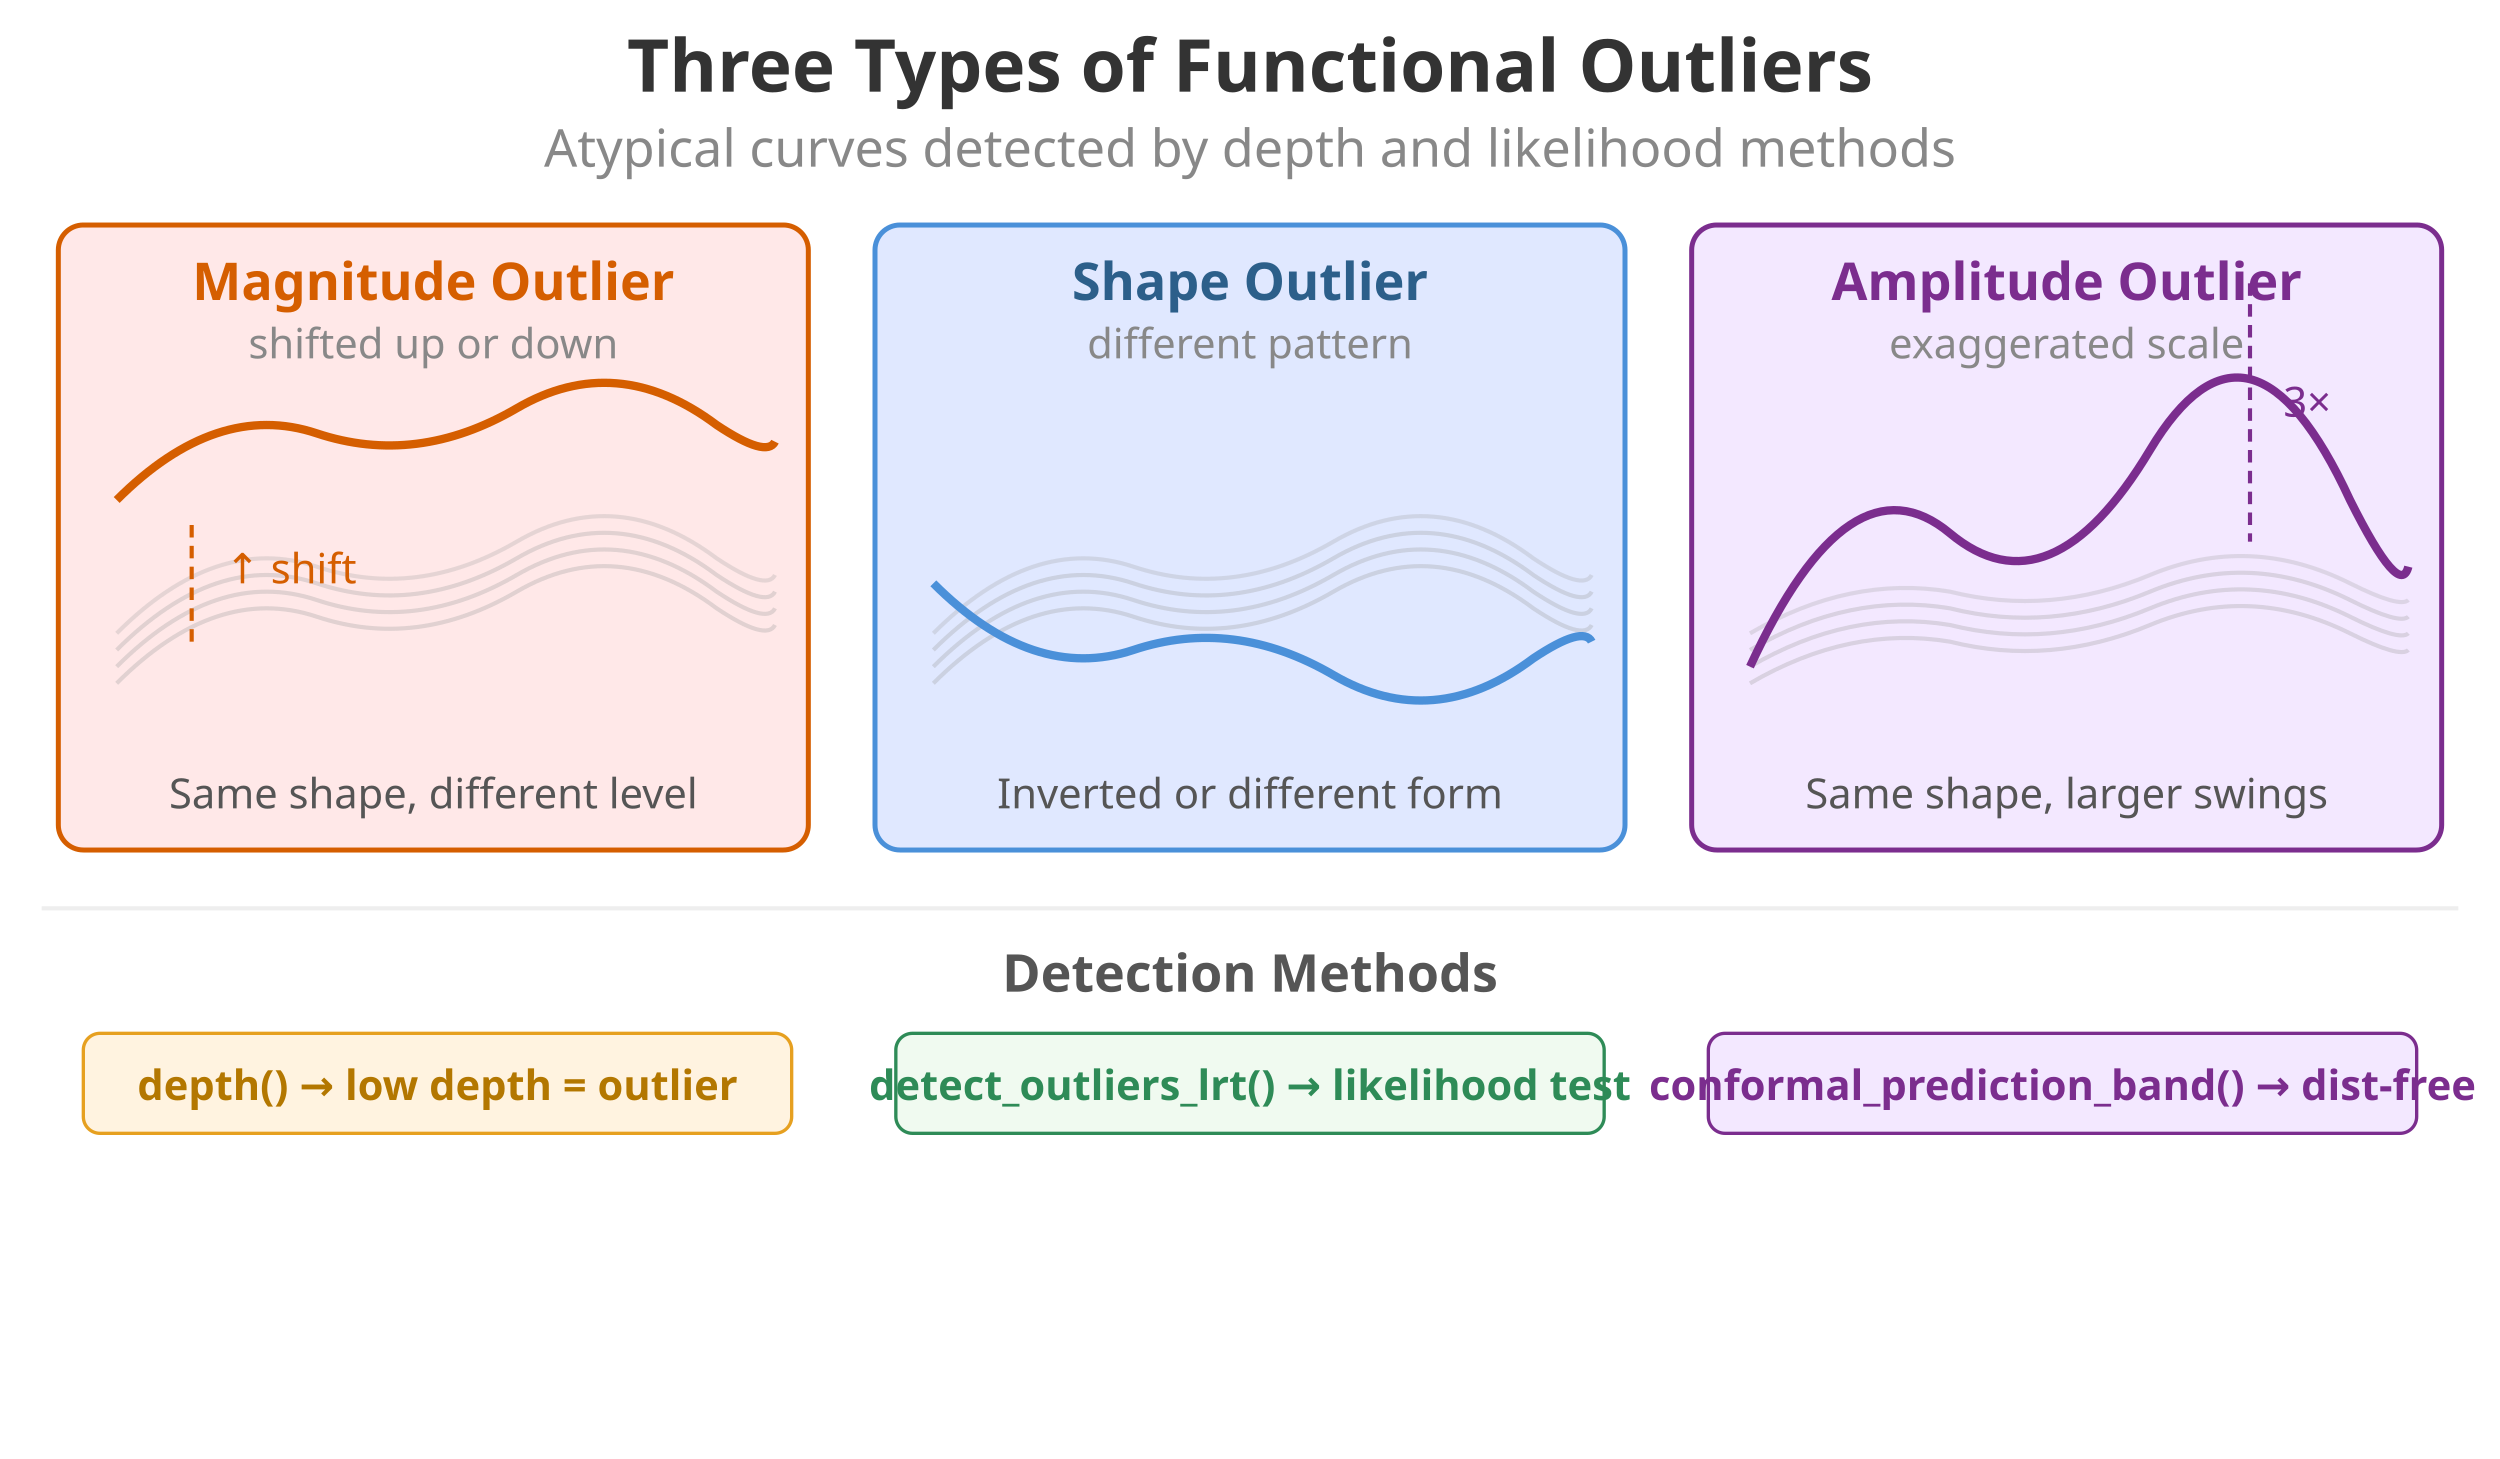
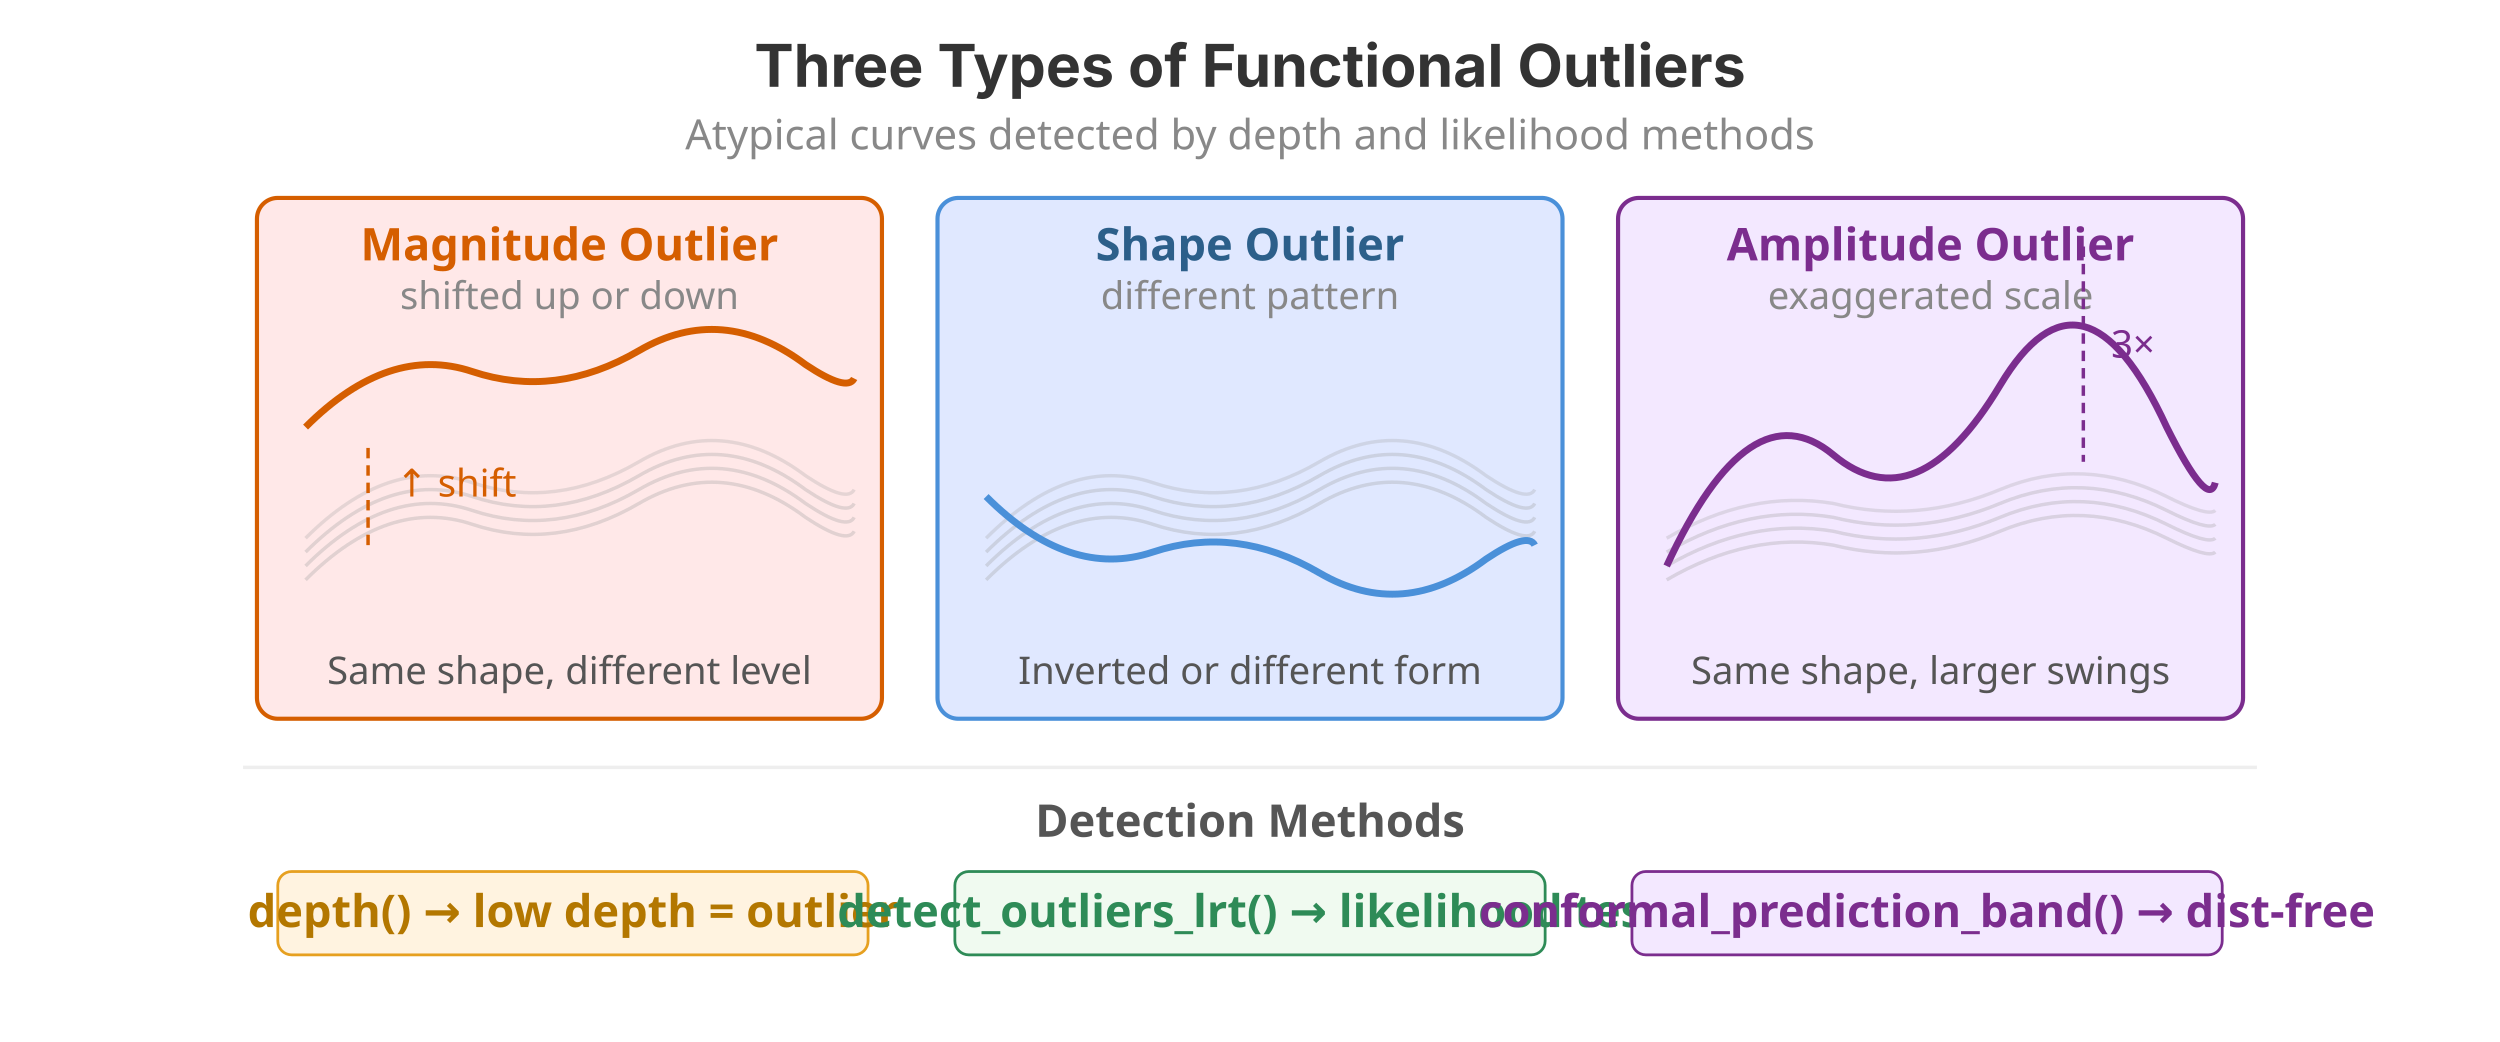
- <svg xmlns="http://www.w3.org/2000/svg" viewBox="0 0 600 350" fill="none" font-family="'Segoe UI', system-ui, sans-serif">
-   <text x="300" y="22" text-anchor="middle" font-size="17.5" font-weight="bold" fill="#333">Three Types of Functional Outliers</text>
-   <text x="300" y="40" text-anchor="middle" font-size="12.5" fill="#888">Atypical curves detected by depth and likelihood methods</text>
-   <rect x="14" y="54" width="180" height="150" rx="6" fill="#FFE8E8" stroke="#D55E00" stroke-width="1.2" />
-   <text x="104" y="72" text-anchor="middle" font-size="12.5" font-weight="bold" fill="#D55E00">Magnitude Outlier</text>
-   <text x="104" y="86" text-anchor="middle" font-size="10" fill="#888">shifted up or down</text>
-   <path d="M28 156 Q52 132 76 140 Q100 148 124 134 Q148 120 172 138 Q184 146 186 142" stroke="#999" stroke-width="1" fill="none" opacity="0.3" />
-   <path d="M28 160 Q52 136 76 144 Q100 152 124 138 Q148 124 172 142 Q184 150 186 146" stroke="#999" stroke-width="1" fill="none" opacity="0.3" />
-   <path d="M28 164 Q52 140 76 148 Q100 156 124 142 Q148 128 172 146 Q184 154 186 150" stroke="#999" stroke-width="1" fill="none" opacity="0.3" />
-   <path d="M28 152 Q52 128 76 136 Q100 144 124 130 Q148 116 172 134 Q184 142 186 138" stroke="#999" stroke-width="1" fill="none" opacity="0.25" />
-   <path d="M28 120 Q52 96 76 104 Q100 112 124 98 Q148 84 172 102 Q184 110 186 106" stroke="#D55E00" stroke-width="2" fill="none" />
-   <line x1="46" y1="154" x2="46" y2="124" stroke="#D55E00" stroke-width="1" stroke-dasharray="3,2" />
-   <text x="54" y="140" font-size="10" fill="#D55E00">↑ shift</text>
-   <text x="104" y="194" text-anchor="middle" font-size="10" fill="#555">Same shape, different level</text>
-   <rect x="210" y="54" width="180" height="150" rx="6" fill="#E0E8FF" stroke="#4A90D9" stroke-width="1.2" />
-   <text x="300" y="72" text-anchor="middle" font-size="12.5" font-weight="bold" fill="#2C5F8A">Shape Outlier</text>
-   <text x="300" y="86" text-anchor="middle" font-size="10" fill="#888">different pattern</text>
-   <path d="M224 156 Q248 132 272 140 Q296 148 320 134 Q344 120 368 138 Q380 146 382 142" stroke="#999" stroke-width="1" fill="none" opacity="0.3" />
-   <path d="M224 160 Q248 136 272 144 Q296 152 320 138 Q344 124 368 142 Q380 150 382 146" stroke="#999" stroke-width="1" fill="none" opacity="0.3" />
-   <path d="M224 164 Q248 140 272 148 Q296 156 320 142 Q344 128 368 146 Q380 154 382 150" stroke="#999" stroke-width="1" fill="none" opacity="0.3" />
-   <path d="M224 152 Q248 128 272 136 Q296 144 320 130 Q344 116 368 134 Q380 142 382 138" stroke="#999" stroke-width="1" fill="none" opacity="0.25" />
-   <path d="M224 140 Q248 164 272 156 Q296 148 320 162 Q344 176 368 158 Q380 150 382 154" stroke="#4A90D9" stroke-width="2" fill="none" />
-   <text x="300" y="194" text-anchor="middle" font-size="10" fill="#555">Inverted or different form</text>
-   <rect x="406" y="54" width="180" height="150" rx="6" fill="#F3E8FF" stroke="#7B2D8E" stroke-width="1.2" />
-   <text x="496" y="72" text-anchor="middle" font-size="12.5" font-weight="bold" fill="#7B2D8E">Amplitude Outlier</text>
-   <text x="496" y="86" text-anchor="middle" font-size="10" fill="#888">exaggerated scale</text>
-   <path d="M420 156 Q444 142 468 146 Q492 152 516 142 Q540 132 564 144 Q576 150 578 148" stroke="#999" stroke-width="1" fill="none" opacity="0.3" />
-   <path d="M420 160 Q444 146 468 150 Q492 156 516 146 Q540 136 564 148 Q576 154 578 152" stroke="#999" stroke-width="1" fill="none" opacity="0.3" />
-   <path d="M420 164 Q444 150 468 154 Q492 160 516 150 Q540 140 564 152 Q576 158 578 156" stroke="#999" stroke-width="1" fill="none" opacity="0.3" />
-   <path d="M420 152 Q444 138 468 142 Q492 148 516 138 Q540 128 564 140 Q576 146 578 144" stroke="#999" stroke-width="1" fill="none" opacity="0.25" />
-   <path d="M420 160 Q444 108 468 128 Q492 148 516 108 Q540 68 564 120 Q576 144 578 136" stroke="#7B2D8E" stroke-width="2" fill="none" />
-   <line x1="540" y1="68" x2="540" y2="130" stroke="#7B2D8E" stroke-width="1" stroke-dasharray="3,2" />
-   <text x="548" y="100" font-size="10" fill="#7B2D8E">3×</text>
-   <text x="496" y="194" text-anchor="middle" font-size="10" fill="#555">Same shape, larger swings</text>
-   <line x1="10" y1="218" x2="590" y2="218" stroke="#eee" stroke-width="1" />
-   <text x="300" y="238" text-anchor="middle" font-size="12.5" font-weight="bold" fill="#555">Detection Methods</text>
-   <rect x="20" y="248" width="170" height="24" rx="4" fill="#FFF3E0" stroke="#E6A020" stroke-width="0.8" />
-   <text x="105" y="264" text-anchor="middle" font-size="10" fill="#B37700" font-weight="bold">depth() → low depth = outlier</text>
-   <rect x="215" y="248" width="170" height="24" rx="4" fill="#F0FAF0" stroke="#2E8B57" stroke-width="0.8" />
-   <text x="300" y="264" text-anchor="middle" font-size="10" fill="#2E8B57" font-weight="bold">detect_outliers_lrt() → likelihood test</text>
-   <rect x="410" y="248" width="170" height="24" rx="4" fill="#F3E8FF" stroke="#7B2D8E" stroke-width="0.8" />
-   <text x="495" y="264" text-anchor="middle" font-size="10" fill="#7B2D8E" font-weight="bold">conformal_prediction_band() → dist-free</text>
+ <svg xmlns="http://www.w3.org/2000/svg" viewBox="0 0 720 300" fill="none" role="img" aria-label="Three Types of Functional Outliers">
+   <style>
+     .ttl{font:700 17px system-ui,-apple-system,sans-serif;fill:#1a1a2e}
+     .sub{font:400 12px system-ui,sans-serif;fill:#6c757d}
+     .lab{font:700 13px system-ui,sans-serif}
+     .sm{font:400 11px system-ui,sans-serif;fill:#495057}
+     .mono{font:600 12px ui-monospace,monospace}
+   </style>
+   <g transform="translate(60,3)">
+     <text class="ttl" x="300" y="22" text-anchor="middle" font-size="17.5" style="fill:#333">Three Types of Functional Outliers</text>
+     <text class="sub" x="300" y="40" text-anchor="middle" font-size="12.5" style="fill:#888">Atypical curves detected by depth and likelihood methods</text>
+     <rect x="14" y="54" width="180" height="150" rx="6" fill="#FFE8E8" stroke="#D55E00" stroke-width="1.2" />
+     <text class="lab" x="104" y="72" text-anchor="middle" font-size="12.5" style="fill:#D55E00">Magnitude Outlier</text>
+     <text class="sm" x="104" y="86" text-anchor="middle" font-size="10" style="fill:#888">shifted up or down</text>
+     <path d="M28 156 Q52 132 76 140 Q100 148 124 134 Q148 120 172 138 Q184 146 186 142" stroke="#999" stroke-width="1" fill="none" opacity="0.3" />
+     <path d="M28 160 Q52 136 76 144 Q100 152 124 138 Q148 124 172 142 Q184 150 186 146" stroke="#999" stroke-width="1" fill="none" opacity="0.3" />
+     <path d="M28 164 Q52 140 76 148 Q100 156 124 142 Q148 128 172 146 Q184 154 186 150" stroke="#999" stroke-width="1" fill="none" opacity="0.3" />
+     <path d="M28 152 Q52 128 76 136 Q100 144 124 130 Q148 116 172 134 Q184 142 186 138" stroke="#999" stroke-width="1" fill="none" opacity="0.25" />
+     <path d="M28 120 Q52 96 76 104 Q100 112 124 98 Q148 84 172 102 Q184 110 186 106" stroke="#D55E00" stroke-width="2" fill="none" />
+     <line x1="46" y1="154" x2="46" y2="124" stroke="#D55E00" stroke-width="1" stroke-dasharray="3,2" />
+     <text class="sm" x="54" y="140" font-size="10" style="fill:#D55E00">↑ shift</text>
+     <text class="sm" x="104" y="194" text-anchor="middle" font-size="10" style="fill:#555">Same shape, different level</text>
+     <rect x="210" y="54" width="180" height="150" rx="6" fill="#E0E8FF" stroke="#4A90D9" stroke-width="1.2" />
+     <text class="lab" x="300" y="72" text-anchor="middle" font-size="12.5" style="fill:#2C5F8A">Shape Outlier</text>
+     <text class="sm" x="300" y="86" text-anchor="middle" font-size="10" style="fill:#888">different pattern</text>
+     <path d="M224 156 Q248 132 272 140 Q296 148 320 134 Q344 120 368 138 Q380 146 382 142" stroke="#999" stroke-width="1" fill="none" opacity="0.3" />
+     <path d="M224 160 Q248 136 272 144 Q296 152 320 138 Q344 124 368 142 Q380 150 382 146" stroke="#999" stroke-width="1" fill="none" opacity="0.3" />
+     <path d="M224 164 Q248 140 272 148 Q296 156 320 142 Q344 128 368 146 Q380 154 382 150" stroke="#999" stroke-width="1" fill="none" opacity="0.3" />
+     <path d="M224 152 Q248 128 272 136 Q296 144 320 130 Q344 116 368 134 Q380 142 382 138" stroke="#999" stroke-width="1" fill="none" opacity="0.25" />
+     <path d="M224 140 Q248 164 272 156 Q296 148 320 162 Q344 176 368 158 Q380 150 382 154" stroke="#4A90D9" stroke-width="2" fill="none" />
+     <text class="sm" x="300" y="194" text-anchor="middle" font-size="10" style="fill:#555">Inverted or different form</text>
+     <rect x="406" y="54" width="180" height="150" rx="6" fill="#F3E8FF" stroke="#7B2D8E" stroke-width="1.2" />
+     <text class="lab" x="496" y="72" text-anchor="middle" font-size="12.5" style="fill:#7B2D8E">Amplitude Outlier</text>
+     <text class="sm" x="496" y="86" text-anchor="middle" font-size="10" style="fill:#888">exaggerated scale</text>
+     <path d="M420 156 Q444 142 468 146 Q492 152 516 142 Q540 132 564 144 Q576 150 578 148" stroke="#999" stroke-width="1" fill="none" opacity="0.3" />
+     <path d="M420 160 Q444 146 468 150 Q492 156 516 146 Q540 136 564 148 Q576 154 578 152" stroke="#999" stroke-width="1" fill="none" opacity="0.3" />
+     <path d="M420 164 Q444 150 468 154 Q492 160 516 150 Q540 140 564 152 Q576 158 578 156" stroke="#999" stroke-width="1" fill="none" opacity="0.3" />
+     <path d="M420 152 Q444 138 468 142 Q492 148 516 138 Q540 128 564 140 Q576 146 578 144" stroke="#999" stroke-width="1" fill="none" opacity="0.25" />
+     <path d="M420 160 Q444 108 468 128 Q492 148 516 108 Q540 68 564 120 Q576 144 578 136" stroke="#7B2D8E" stroke-width="2" fill="none" />
+     <line x1="540" y1="68" x2="540" y2="130" stroke="#7B2D8E" stroke-width="1" stroke-dasharray="3,2" />
+     <text class="sm" x="548" y="100" font-size="10" style="fill:#7B2D8E">3×</text>
+     <text class="sm" x="496" y="194" text-anchor="middle" font-size="10" style="fill:#555">Same shape, larger swings</text>
+     <line x1="10" y1="218" x2="590" y2="218" stroke="#eee" stroke-width="1" />
+     <text class="lab" x="300" y="238" text-anchor="middle" font-size="12.5" style="fill:#555">Detection Methods</text>
+     <rect x="20" y="248" width="170" height="24" rx="4" fill="#FFF3E0" stroke="#E6A020" stroke-width="0.8" />
+     <text class="lab" x="105" y="264" text-anchor="middle" font-size="10" style="fill:#B37700">depth() → low depth = outlier</text>
+     <rect x="215" y="248" width="170" height="24" rx="4" fill="#F0FAF0" stroke="#2E8B57" stroke-width="0.8" />
+     <text class="lab" x="300" y="264" text-anchor="middle" font-size="10" style="fill:#2E8B57">detect_outliers_lrt() → likelihood test</text>
+     <rect x="410" y="248" width="170" height="24" rx="4" fill="#F3E8FF" stroke="#7B2D8E" stroke-width="0.8" />
+     <text class="lab" x="495" y="264" text-anchor="middle" font-size="10" style="fill:#7B2D8E">conformal_prediction_band() → dist-free</text>
+   </g>
</svg>
